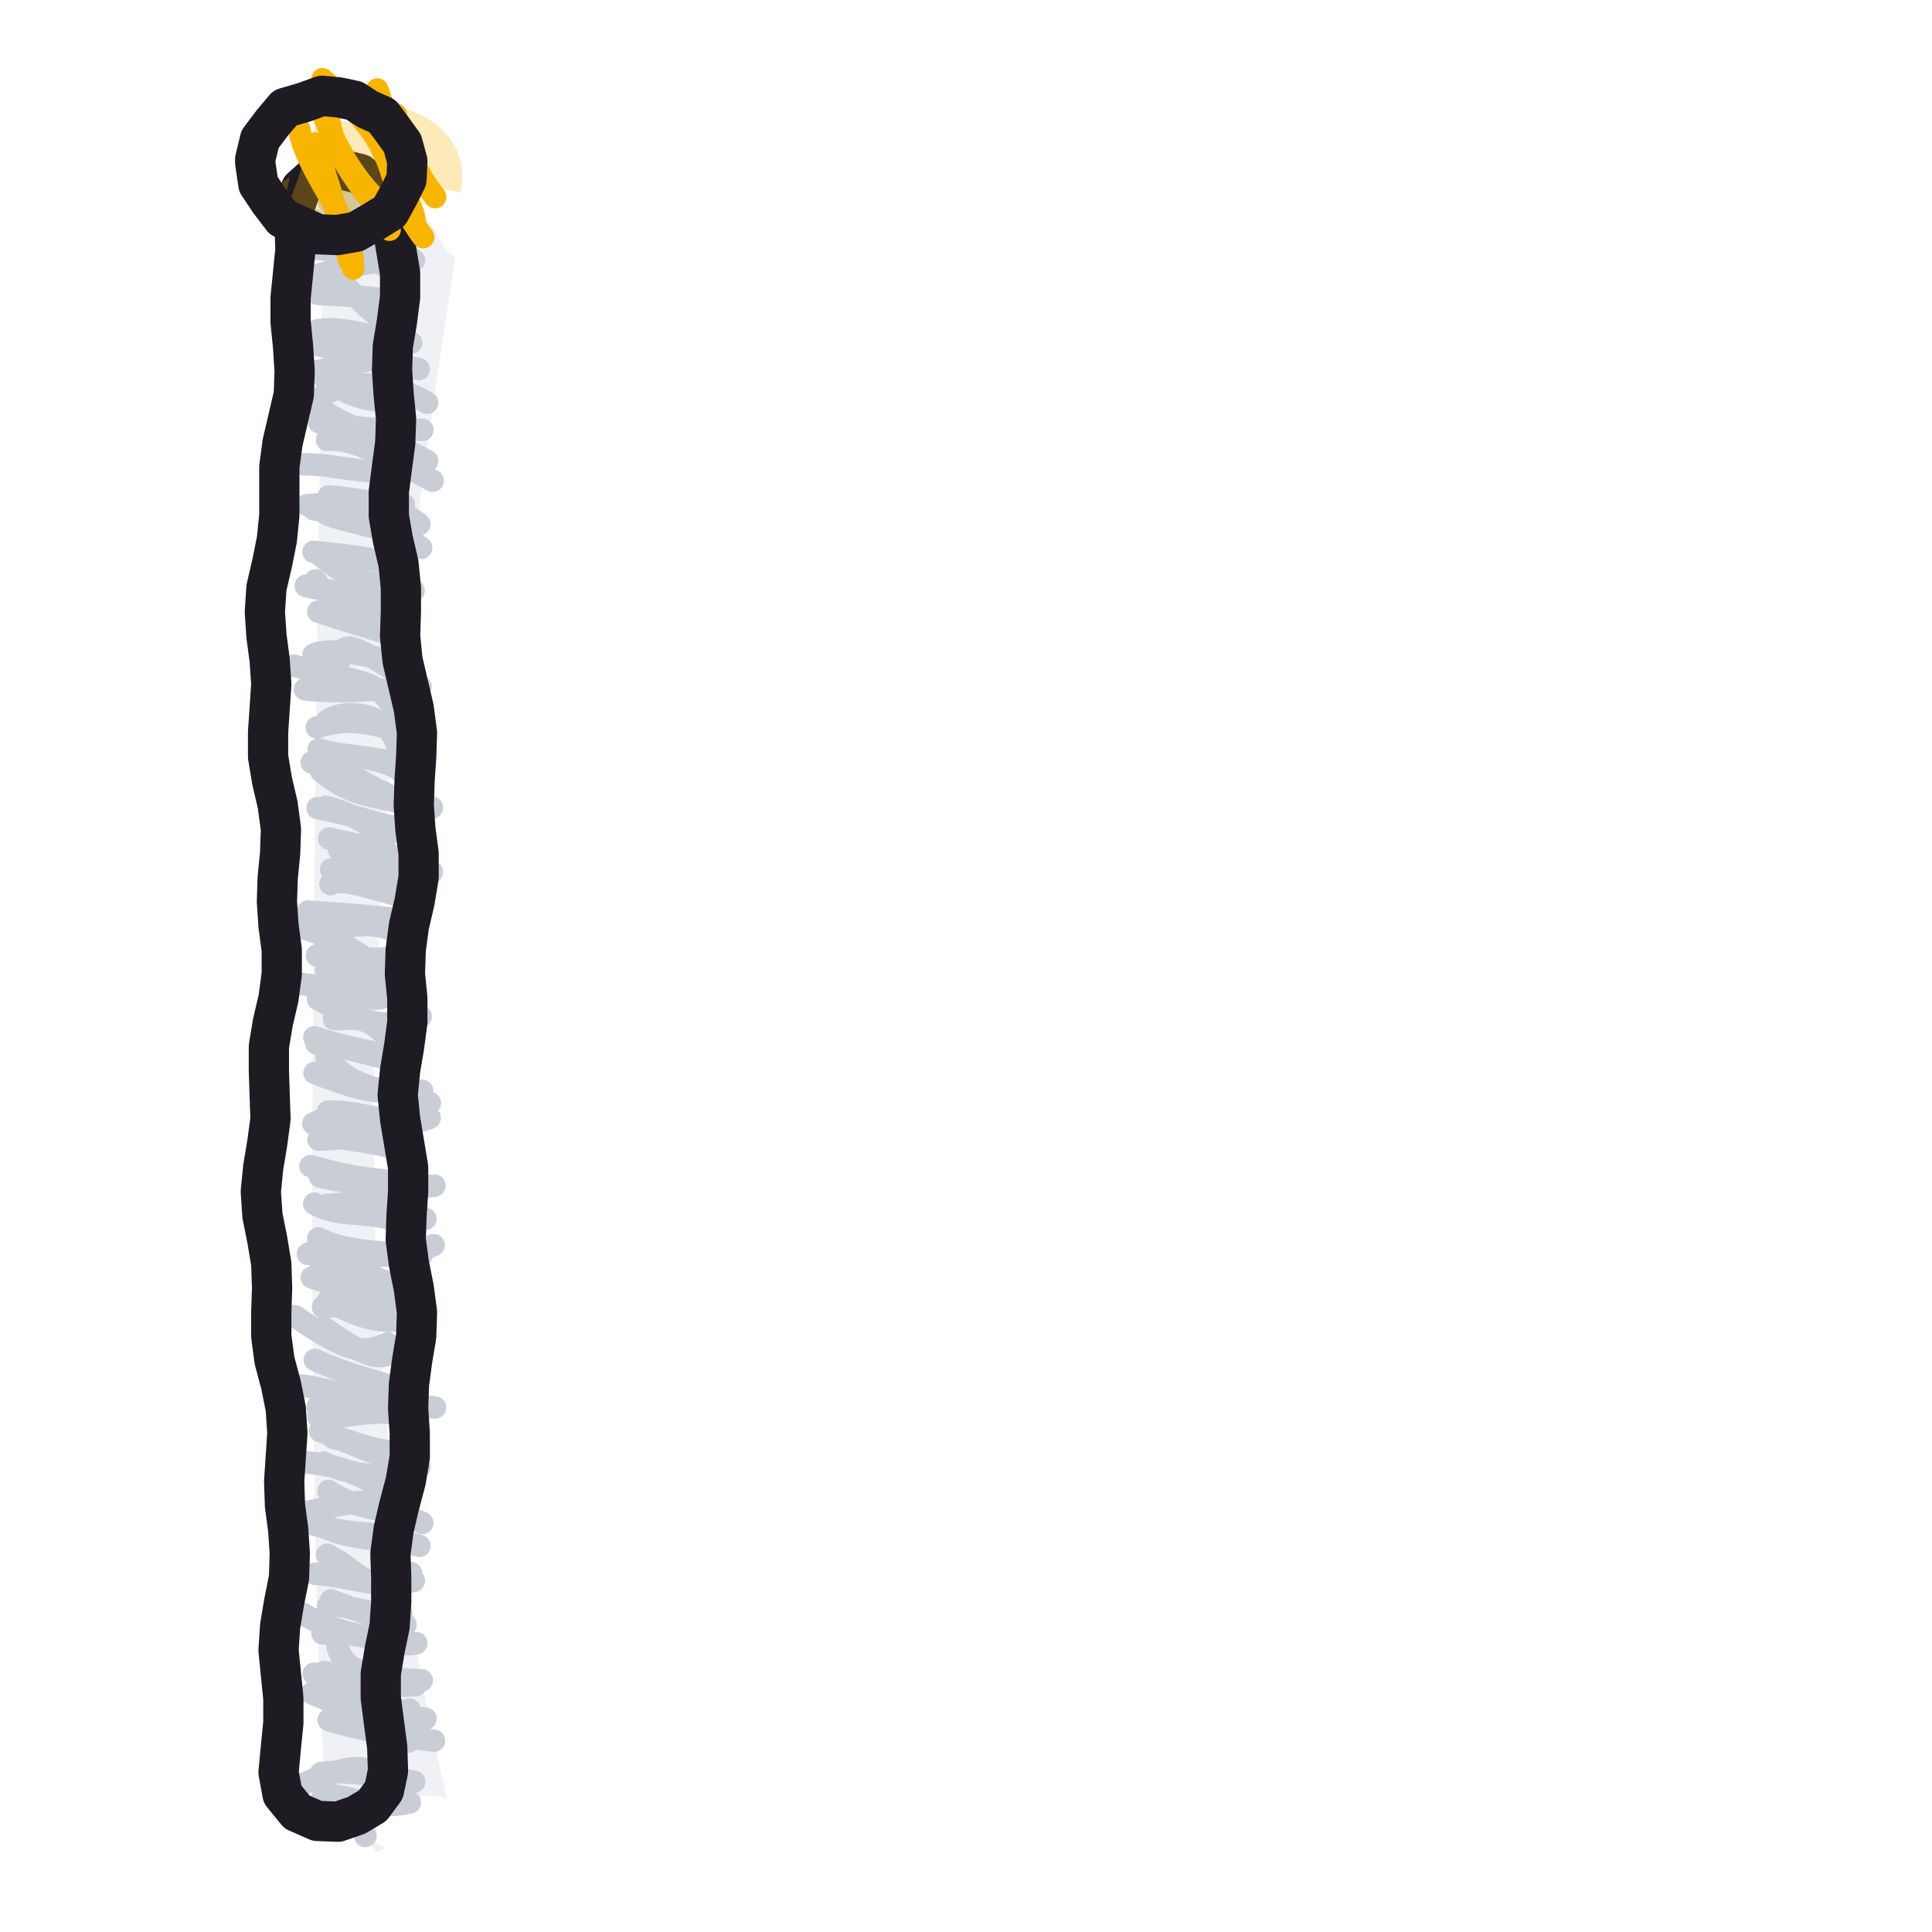
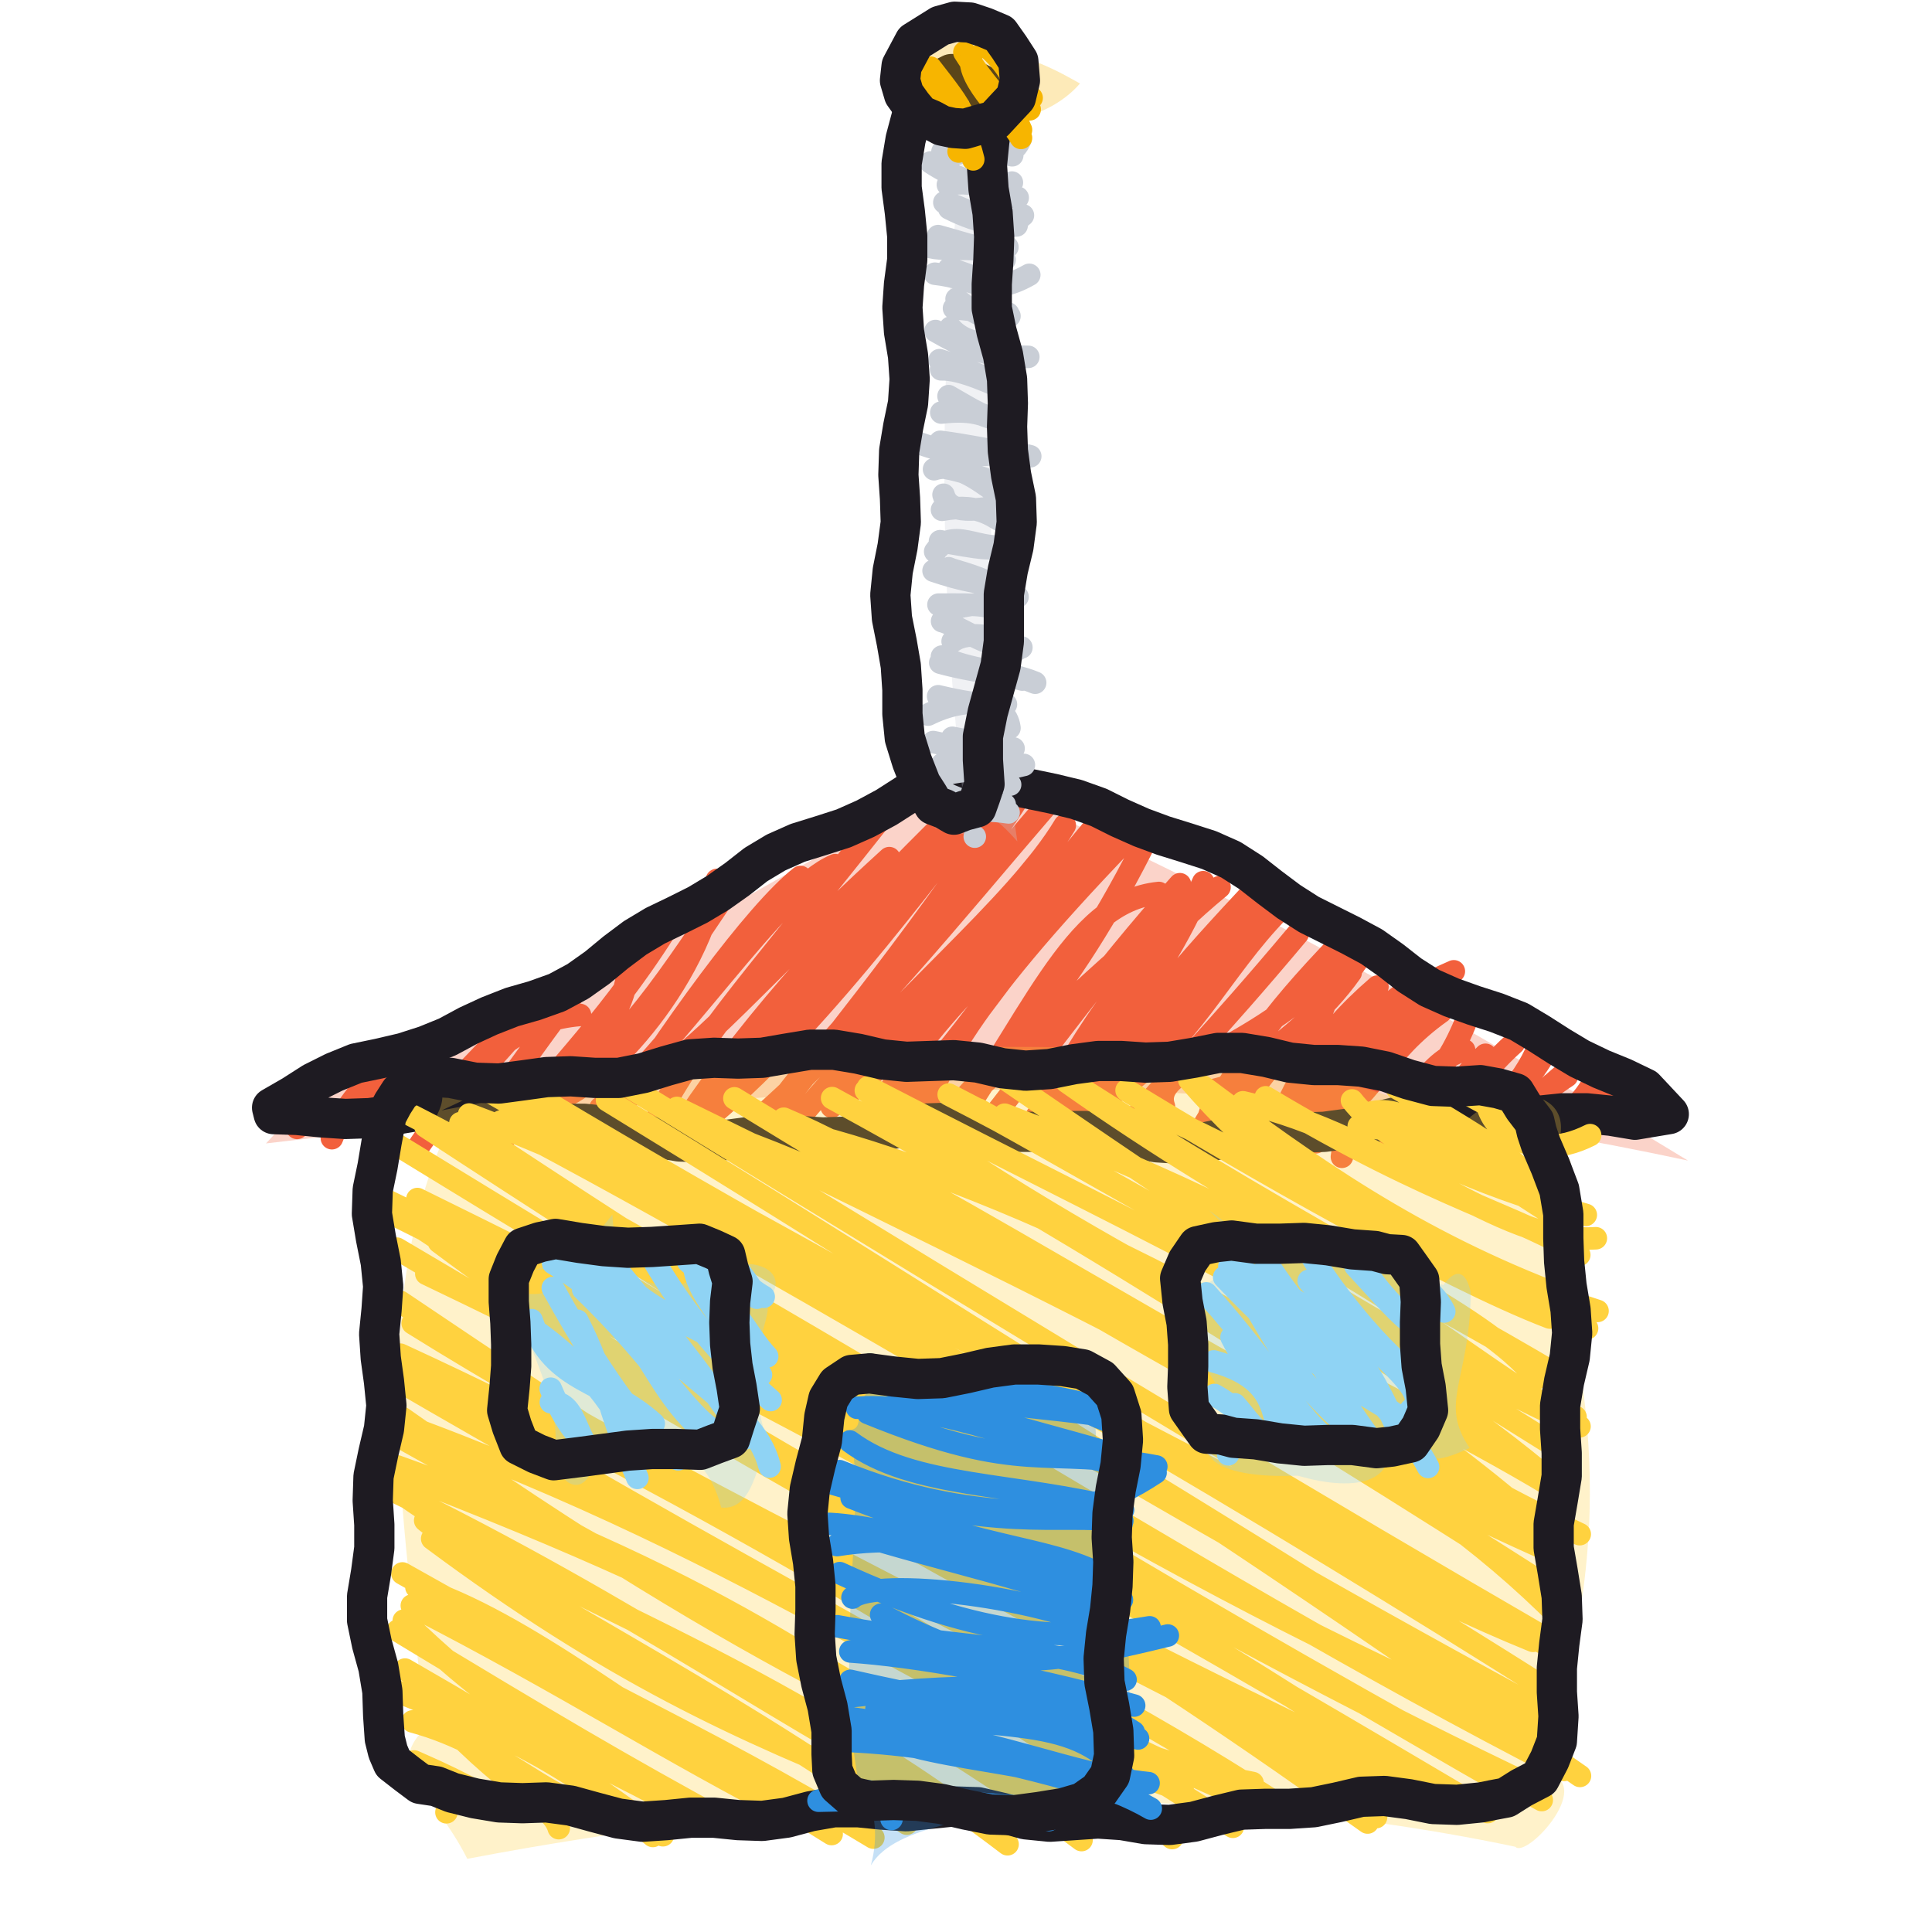
<svg xmlns="http://www.w3.org/2000/svg" viewBox="0 0 240 240" width="240" height="240">
  <g transform="translate(3 2)">
-     <path d="M42 22 C42 22, 42 22, 42 22 C49.1 17.89, 50.96 29.26, 53.58 29.9 C43.59 93.44, 37.38 157.75, 52.54 221.43 C44.62 218.91, 40.88 230.27, 44.9 227.55 C42 226, 42 226, 42 226 C32.81 225.8, 39.39 225.1, 37.44 222.34 C34.75 174.24, 35.85 117.91, 37.13 25.47 C35.29 18.83, 40.25 25.12, 37.06 26.53 C42 22, 42 22, 42 22" fill="#C9CED6" opacity="0.28" />
-     <path d="M42.39 226.07 C42.39 226.07, 42.39 226.07, 42.39 226.07 M42.39 226.07 C42.39 226.07, 42.39 226.07, 42.39 226.07 M47.91 221.91 C44.28 222.73, 42 221.78, 37.03 221.43 M45.27 222.13 C44.51 222.95, 41.55 221.32, 37.65 220.95 M45.38 221.15 C43.23 217.48, 42.65 216.28, 34.86 219.53 M48.45 219.33 C43.99 218.42, 38.16 217.85, 36.86 218.28 M50.9 214.24 C44.28 213.44, 38.23 212.08, 38.26 211.35 M47.7 214.35 C46.45 212.88, 43.57 213.5, 37.84 211.66 M49.85 211.5 C42.29 210.88, 40.22 208.37, 35.98 205.93 M47.89 210.39 C44.6 211.11, 40.37 210.41, 35.72 208.34 M49.39 206.74 C43.46 206.45, 39.63 205.92, 38.91 202.37 M48.63 207.34 C45.11 207.65, 44.21 206.82, 37.25 205.71 M47 201.65 C48.15 201.33, 41.08 202.45, 34.48 198.39 M48.71 202.12 C46.3 202.75, 42.31 200.61, 37.06 200.9 M47.37 199.81 C47.36 200.02, 42.12 198.41, 38.12 196.8 M46.85 198.38 C45.06 199.18, 39.42 197.03, 37.74 197.52 M48.06 193.43 C42.05 196.23, 41.95 193.25, 37.64 191.14 M48.41 194.37 C43.84 195.51, 41.82 193.98, 36.14 193.5 M45.83 191.74 C44.76 187.01, 43.88 189.56, 36.04 187.4 M49.09 190.03 C45.57 189.02, 41.08 189.61, 36.75 187.49 M46.67 188.85 C44.49 183.37, 43.57 184.01, 34.67 185.93 M49.46 187.18 C45.3 185.19, 41.63 185.8, 37.81 183.22 M47.17 182.17 C45.07 185.27, 43.76 180.26, 34.73 179.65 M47.88 181.17 C45.42 181.82, 40.05 181.13, 37.19 179.7 M49.09 180.27 C44.9 179.54, 40.55 176.96, 38.44 176.65 M48.13 178.15 C45.2 179.01, 40.54 177.08, 36.75 175.75 M48.84 175.41 C46.36 171.68, 39.68 174.57, 36.56 174.01 M48.64 174.43 C45.12 172.45, 41.15 173.27, 36.44 172.78 M51.03 172.84 C41.14 171.97, 38.06 170.56, 34.46 170.11 M46.87 171.01 C45.15 169.57, 42.39 169.74, 36.11 166.93 M45.2 164.89 C42.31 165.95, 41.13 166.66, 33.62 161.49 M47.06 165.02 C44.49 167.41, 43.01 166.91, 37.24 162.94 M49.71 161.35 C43.74 160.42, 41.85 159.81, 37.13 160.37 M48.49 161.55 C45.04 162.75, 41.94 161.83, 37.75 159.61 M49.79 160.41 C43.26 156.96, 42.97 159.08, 35.74 156.69 M46.97 157.87 C45.34 157.88, 42.66 155.4, 36.84 155.44 M50.86 152.68 C43.38 155.74, 38.64 152.25, 35.26 153.76 M49.4 153.85 C44.89 153.6, 40.16 153.62, 36.54 151.84 M49.84 149.41 C43.69 147.03, 40.19 147.48, 37.63 147.68 M48.2 150.41 C43.03 147.91, 39.87 149.62, 36.04 147.54 M50.96 145.29 C47.37 145.83, 39.69 144.91, 36.74 144.15 M49.56 145.05 C43.27 144.6, 40.42 144.26, 35.58 142.86 M46.81 141.3 C45.22 138.23, 40.62 139.49, 36.57 139.57 M47.39 141.39 C45.83 140.04, 41.05 139.84, 37.41 138.95 M50.37 136.86 C45.8 138.78, 41.82 134.77, 35.93 137.57 M47.16 137.09 C43.91 137.26, 40.71 135.91, 37.75 136.09 M50.39 135.01 C46.22 133.21, 41.01 133.92, 37.57 129.33 M49.44 133.49 C43.49 134.13, 41 133.13, 36.07 131.28 M47.97 128.25 C46.63 131.02, 43.79 128.58, 36.3 127.61 M47.64 130.68 C44.49 128.27, 42.9 129.08, 36.05 126.86 M45.99 127.75 C42.11 123.38, 40.84 124.81, 38.48 124.57 M49.25 124.26 C45.31 125.61, 43.38 125.8, 36.51 122.12 M46.35 120.08 C44.04 124.03, 42.24 120.97, 34.17 120.21 M47.27 120.26 C45.7 120.31, 43.79 119.59, 37.49 118.49 M45.68 118.57 C42.98 118.18, 41.47 115.46, 34.7 113.29 M47.47 116.45 C46.25 116.95, 44.02 117.57, 36.36 116.69 M48.42 115.43 C44.38 111.47, 40.26 113.14, 36.81 113.95 M48.49 112.74 C45.88 111.99, 43.78 111.85, 35.26 111.24 M49.63 109.95 C46.54 107.01, 43.52 105.77, 38.14 106.01 M47.92 109.64 C42.34 108.12, 39.65 107.05, 38.06 107.83 M50.64 106.31 C46.57 102.86, 38.9 104.45, 39.11 103.48 M47.35 106.66 C44.91 103.59, 44 103.53, 37.88 102.16 M46.19 100.88 C43.64 103.41, 45.17 100.34, 37.51 98.23 M46.83 100.37 C45.91 101.36, 42.62 99.52, 36.45 98.38 M50.65 98.32 C42.23 96.83, 40.24 92.6, 35.72 92.7 M48.12 98.13 C44.41 96.77, 41.03 97.35, 36.89 93.79 M46.55 93.62 C44.5 92.03, 37.68 91.3, 37.65 92.32 M47.39 93.49 C45.15 91.89, 40 92.19, 36.59 91.1 M46.59 91.84 C45.97 86.24, 39.78 86.01, 37.65 87.51 M49.58 89.45 C43.94 88.31, 41.15 86.74, 36.36 88.36 M46.12 86.23 C43.54 82.24, 42.59 83.05, 33.53 80.7 M47.03 84.34 C44.81 82.91, 41.85 84.36, 34.88 83.63 M49.23 83.31 C41.61 78.65, 39.53 76.9, 39.15 80.08 M47.27 80.48 C43.82 79.74, 38.51 78.21, 35.96 79.32 M46.84 75.66 C47.43 75.14, 41.65 74.76, 37.78 73.74 M47.51 77.83 C46.1 76.71, 43.2 76.2, 36.55 73.98 M47.3 70.67 C42.24 74.28, 37.11 72.15, 36.21 70.09 M48.37 71.4 C45.04 71.05, 42.44 72.61, 34.98 70.78 M47.6 70.78 C41.38 70.73, 40.09 69.5, 36.5 66.77 M46.64 68.52 C44.21 67.37, 39.97 66.97, 35.95 66.56 M48.23 64.21 C47.64 63.14, 40.11 61.81, 35.99 61.27 M49.32 66.05 C44.95 63.18, 40.07 63.05, 37.51 61.81 M49.09 63.1 C45.12 60.13, 42.45 60.33, 35.19 60.74 M47.18 60.69 C43.52 60.52, 41.11 59.95, 37.83 59.66 M50.74 57.72 C44.63 54.38, 40.39 52.32, 37.64 52.63 M48.54 56.35 C43.32 57.33, 38.88 55.63, 34.7 55.68 M50.05 55.26 C45.6 52.76, 39.27 50.9, 36.19 48.32 M49.46 51.4 C44.62 51.5, 39.64 51.06, 36.67 50.46 M50.06 48.03 C46.56 45.89, 39.67 44.22, 36.26 47.96 M48.06 47.44 C43.93 48.08, 41.68 47.92, 37.46 45.24 M47.11 43.32 C46.1 41.16, 40.19 43.71, 34.31 44.44 M49.01 43.85 C44.91 43.1, 40.71 41.92, 36.28 40.82 M45.7 42.47 C42.46 41.27, 44.32 42.08, 36.42 40.13 M48.07 40.56 C42.75 39.95, 40.21 38.55, 36.45 39.01 M46.48 36.53 C44.01 37.97, 44.4 37.95, 39.23 32.86 M47.23 34.99 C44.4 35.51, 43.29 34.75, 36.49 34.51 M45.54 29.57 C45.21 30.89, 44.04 29.86, 34.72 32.65 M47.67 33.15 C44.66 29.83, 37.95 28.75, 35.06 28.92 M48.42 30.32 C44.79 27.27, 39.07 29.85, 35.99 25.35 M48.73 27.27 C43.39 26.56, 41.01 27.35, 35.3 25.63 M44.98 24.26 C43.01 22.52, 40.81 24.06, 38.38 23.72 M46.04 24.08 C43.44 22.42, 42.25 22.57, 37.87 23.14" fill="none" stroke="#C9CED6" stroke-width="2.8" stroke-linecap="round" stroke-linejoin="round" />
+     <path d="M37.2 132.37 C59.61 131.22, 85.58 109.18, 117.93 94.69 C143.93 106.12, 168.87 119.12, 206.68 142.17 C156.64 131.48, 113.02 130.21, 30.04 140.04" fill="#F2603C" opacity="0.28" />
+     <path d="M33.91 138.11 C33.91 138.11, 33.91 138.11, 33.91 138.11 M33.91 138.11 C33.91 138.11, 33.91 138.11, 33.91 138.11 M38.23 139.39 C39.47 136.25, 41.2 133.8, 43.7 131.54 M39.05 137.6 C40.33 137.15, 41.24 136.42, 43.83 133.85 M43.04 136.59 C47.84 132.7, 50.09 130.19, 50.45 128.43 M45.05 136.52 C45.95 134.34, 48.68 133.34, 51.04 129.26 M48.39 141.37 C52.9 134.23, 58.17 130.26, 65.33 120.99 M51.81 137.47 C52.41 132.19, 53.87 132.96, 61.24 124.21 M52.35 133.32 C59.04 128.13, 62.21 124.64, 69.05 124.08 M54.39 138.87 C60.81 132.88, 64.52 125.11, 71.67 117.59 M60.39 137.19 C67.96 128.58, 74.93 127.05, 75.16 116.47 M59.04 140.29 C64.47 132.29, 71.69 126.09, 79.67 113.54 M66.5 134.37 C69.75 133.89, 82.8 122.49, 86.05 107.31 M63.48 136.09 C74.15 128.3, 77.95 122.73, 87.8 108.04 M67.25 140.41 C81.81 127.45, 93.26 108.62, 100.76 105.47 M71.6 139.79 C80.25 125.87, 90.8 111.41, 96.44 106.94 M71.6 135.62 C82.62 130.85, 88.84 121.56, 107.47 104.6 M77.34 139.43 C82.89 127.9, 89.44 121.14, 106.01 100.19 M83.02 137.5 C84.92 133.31, 96.2 125.45, 119.03 94.18 M80.6 139.69 C89.17 126.44, 99.17 115.07, 116.68 97.87 M90.24 140.68 C97.72 127.39, 106.38 123.95, 124.34 95.81 M85.41 136.51 C99.96 124.19, 113.58 104.85, 123.16 93.02 M91.53 138.66 C98.27 129.81, 109.55 116.36, 121.98 97.87 M90.85 137.33 C103.73 126.15, 115.41 111.5, 126.96 98.1 M100.84 133.72 C104.07 131.36, 117.67 115.39, 127.21 103.67 M95.01 138.42 C108.15 122.44, 123.17 110.67, 129.27 100.52 M104.91 139.37 C110.11 124.61, 122.34 118.43, 133.33 101.09 M100.31 135.48 C115.21 123.9, 123.51 112.03, 133.23 100.41 M111.58 139.61 C111.62 132.93, 116.72 123.3, 136.57 102.64 M106.87 136.7 C115.74 128.75, 118.44 122.9, 135.57 101.31 M112.72 142.07 C125.28 124.87, 130 110.03, 140.96 108.93 M114.03 137.63 C119.51 130.74, 128.17 124.36, 138.83 103.41 M113.32 137.28 C121.03 132.12, 134.24 116.9, 145.51 109.63 M118.5 139.08 C126.71 128.89, 133.14 119.5, 143.57 107.84 M127.07 139.48 C129.26 133.63, 140.87 121.14, 146.47 107.59 M124.49 138.47 C130.26 130.91, 133.61 120.47, 148.49 108.21 M125.42 138.26 C136.17 131.06, 141.53 122.02, 153.97 109.38 M129.12 140.04 C137.09 125.39, 144.66 117.35, 152.88 108.51 M135.57 133.6 C144.69 127.75, 148.68 118.4, 155.91 111.08 M134.11 135.69 C136.16 130.47, 142.23 127.45, 156.68 109.85 M141.59 135.46 C139.82 130.37, 152.42 129.24, 163.35 117.59 M136 139.15 C142.69 131.37, 147.43 126.83, 158.2 114 M147.11 137.43 C147.22 132.31, 158.07 128.29, 164.79 118.81 M145.85 138.96 C151.72 129.22, 153.8 125.19, 163.76 114.89 M146.9 133.61 C154.11 132.1, 162.51 127.4, 162.03 118.55 M149.03 140.37 C151.53 132.14, 159.28 126.57, 166.15 116.54 M156.93 142.92 C158.83 134.91, 164.82 125.91, 171.76 121.09 M154.72 140.2 C157.93 132.43, 160.76 126.9, 168.11 120.56 M157.12 139.57 C165.39 128.5, 163.39 124.87, 177.6 118.66 M160.46 139.9 C162.89 135.66, 167.28 127.57, 172.95 121.81 M163.7 141.7 C165.28 130.42, 170.31 129.95, 176.48 120.31 M162.44 137.01 C167.64 133.91, 168.82 128.79, 175.99 123.71 M168.11 136.28 C171.71 137.76, 173.35 130, 178.88 128.46 M168.58 140.29 C171.57 135.82, 176.39 132.04, 179.26 124.47 M178.39 136.15 C176.84 132.86, 180.89 129.75, 181.53 129.03 M175.36 138.91 C178.53 135.49, 180.79 131.41, 185.06 127.6 M180.33 139.94 C181.11 134.36, 185.48 135.78, 189.54 127.65 M180.81 137.97 C181.69 136.28, 185.34 133.95, 187.76 128.84 M182.99 137.39 C189.15 134.02, 188.67 133.26, 192.97 130.11 M185.75 137.56 C187.72 135.33, 187.66 134.29, 191.64 131.69 M191.68 139.41 C191.03 136.14, 194.32 135.13, 196.32 132.97 M191.23 137.21 C191.36 136.18, 193.52 135.44, 195.31 131.74 M196.46 137.01 C195.81 136.86, 197.04 136.41, 197.88 134.88 M195.9 137.59 C196.76 136.96, 197.51 136.45, 198.76 133.94 M201.24 137.36 C201.4 137.46, 202.07 137.22, 203.07 136.07 M201.54 137.68 C202.02 137.14, 202.22 136.55, 202.75 136.17" fill="none" stroke="#F2603C" stroke-width="2.8" stroke-linecap="round" stroke-linejoin="round" />
  </g>
-   <path d="M42.2 21.0L44.7 21.6L46.7 23.3L48.0 25.4L48.7 27.9L49.2 30.9L49.7 33.9L49.7 36.9L49.3 40.0L48.8 43.0L48.7 46.0L48.9 49.0L49.2 52.0L49.1 55.0L48.7 58.0L48.3 61.1L48.3 64.1L48.8 67.0L49.5 70.0L49.8 73.0L49.8 76.0L49.7 79.0L50.0 82.0L50.7 85.0L51.4 88.0L51.8 91.0L51.7 94.0L51.5 97.0L51.4 100.0L51.6 103.0L52.0 106.0L52.0 109.0L51.5 112.0L50.8 115.0L50.4 118.0L50.3 121.0L50.6 124.0L50.6 127.0L50.2 130.0L49.7 133.0L49.4 136.0L49.7 139.0L50.2 142.0L50.7 145.0L50.7 148.0L50.5 151.0L50.4 154.0L50.8 157.0L51.4 160.0L51.8 163.0L51.7 166.0L51.2 169.0L50.8 172.0L50.7 175.0L50.9 178.0L50.9 181.0L50.4 184.0L49.6 187.0L48.9 190.0L48.5 193.0L48.6 196.0L48.6 199.0L48.4 202.0L47.8 204.9L47.3 207.9L47.3 210.9L47.7 214.0L48.1 217.0L48.2 220.0L47.7 222.4L46.3 224.3L44.3 225.5L42.0 226.3L39.4 226.2L36.9 225.1L35.1 222.9L34.6 220.2L34.9 217.0L35.2 214.0L35.2 211.0L34.9 208.0L34.6 205.0L34.8 202.0L35.3 199.0L35.9 196.0L36.0 193.0L35.8 190.0L35.4 187.0L35.3 184.0L35.5 181.0L35.7 178.0L35.5 175.0L34.9 172.0L34.1 169.0L33.7 166.0L33.7 163.0L33.8 160.0L33.7 157.0L33.2 154.0L32.6 151.0L32.4 148.0L32.7 145.0L33.2 142.0L33.6 139.0L33.5 136.0L33.4 133.0L33.4 130.0L33.9 127.0L34.6 124.0L35.0 121.0L35.0 118.0L34.6 115.0L34.4 112.0L34.5 109.0L34.8 106.0L34.9 103.0L34.5 100.0L33.8 97.0L33.3 94.0L33.3 91.0L33.5 88.0L33.7 85.0L33.5 82.0L33.1 79.0L32.9 76.0L33.1 73.0L33.8 70.0L34.4 67.0L34.7 64.0L34.7 61.0L34.7 58.0L35.1 55.0L35.8 52.0L36.5 49.0L36.6 46.1L36.4 43.0L36.1 40.0L36.1 37.0L36.4 34.0L36.7 31.0L36.6 28.1L36.6 25.7L37.4 23.4L39.3 21.7L41.8 21.0Z" fill="none" stroke="#1E1B22" stroke-width="5" stroke-linecap="round" stroke-linejoin="round" />
+   <path d="M33.8 137.6L36.4 136.1L38.9 134.5L41.5 133.2L44.2 132.1L47.1 131.5L50.1 130.8L52.9 129.9L55.6 128.8L58.2 127.4L60.8 126.2L63.6 125.1L66.4 124.3L69.2 123.3L71.8 121.9L74.2 120.2L76.5 118.3L78.9 116.5L81.4 115.0L84.1 113.7L86.7 112.4L89.2 110.9L91.6 109.2L93.9 107.4L96.4 105.9L99.1 104.7L102.0 103.8L104.8 102.9L107.5 101.7L110.1 100.3L112.6 98.7L115.1 97.3L117.8 96.1L120.1 95.1L122.2 96.4L125.0 97.4L127.9 98.0L130.8 98.6L133.7 99.3L136.5 100.3L139.1 101.6L141.8 102.8L144.5 103.8L147.4 104.7L150.2 105.6L152.9 106.8L155.4 108.4L157.7 110.2L160.1 112.0L162.6 113.6L165.2 114.9L167.8 116.2L170.4 117.6L172.8 119.3L175.1 121.1L177.6 122.7L180.3 123.9L183.1 124.9L185.9 125.8L188.7 126.9L191.2 128.4L193.7 130.0L196.2 131.5L198.9 132.8L201.6 133.9L204.3 135.2L207.3 138.4L203.1 139.1L200.1 138.6L197.1 138.3L194.1 138.3L191.2 138.6L188.2 138.8L185.2 138.8L182.2 138.5L179.2 138.2L176.3 138.3L173.3 138.8L170.4 139.5L167.5 140.2L164.5 140.6L161.5 140.7L158.6 140.7L155.6 140.9L152.6 141.3L149.7 141.9L146.7 142.1L143.7 141.9L140.8 141.4L137.8 140.8L134.8 140.5L131.9 140.5L128.9 140.6L125.9 140.6L123.0 140.3L120.0 139.8L117.0 139.5L114.1 139.6L111.1 140.2L108.1 140.8L105.2 141.2L102.2 141.3L99.2 141.1L96.3 141.1L93.3 141.2L90.3 141.6L87.3 141.9L84.4 141.8L81.4 141.3L78.5 140.5L75.5 139.9L72.6 139.6L69.6 139.6L66.6 139.5L63.7 139.2L60.7 138.6L57.8 138.1L54.8 137.8L51.9 138.0L48.9 138.5L45.9 138.9L42.9 139.0L39.9 138.8L36.9 138.5L34.0 138.4Z" fill="none" stroke="#1E1B22" stroke-width="5" stroke-linecap="round" stroke-linejoin="round" />
  <g transform="translate(3 2)">
-     <path d="M33 20 C27.31 22.99, 44.47 30.23, 41.21 23 C51.09 27.56, 47.05 19.88, 54.22 21.94 C56.4 10.93, 40.21 8.73, 40.63 13.18 C33.85 12.1, 37.21 14.28, 31.7 25.82 C33 20, 33 20, 33 20" fill="#F7B500" opacity="0.28" />
-     <path d="M35.83 26.66 C35.83 26.66, 35.83 26.66, 35.83 26.66 M35.83 26.66 C35.83 26.66, 35.83 26.66, 35.83 26.66 M40.88 31.36 C40.64 24.29, 35.35 20.03, 34.14 13.97 M40.4 30.41 C39.18 25.11, 37.44 19.69, 36.09 15.84 M45.06 23.86 C44.61 23.47, 40.08 20.67, 36.31 10.06 M45.39 26.53 C43.49 22.67, 38.28 18.02, 37.8 12.28 M49.56 27.45 C43.54 19.21, 48.28 17.76, 37.06 7.85 M48.46 25.63 C48.72 23.24, 43.75 17.07, 42.54 11.04 M49.16 19.6 C47.35 19.68, 46.8 18.01, 43.87 9.12 M51.05 22.48 C48.06 18.48, 46.57 15.25, 46.17 12.23" fill="none" stroke="#F7B500" stroke-width="2.8" stroke-linecap="round" stroke-linejoin="round" />
+     <path d="M51.85 135.94 C106.22 125.14, 153.34 125.1, 178.49 137.85 C184.8 131.08, 195.28 133.9, 188.95 143.19 C193.03 168.74, 199.29 183.35, 188.51 218.15 C195.83 218.97, 186.66 228.99, 185.24 227.41 C139.93 217.88, 93.26 221.63, 55.05 228.91 C50.8 220.45, 44.7 217.84, 49.67 212.84 C48.53 193.98, 41.82 163.79, 51.85 140.01 C48.59 137.02, 54.26 136.04, 50.77 131.14 C56 134, 56 134, 56 134" fill="#FFD23F" opacity="0.28" />
+     <path d="M52.46 223.13 C52.46 223.13, 52.46 223.13, 52.46 223.13 M52.46 223.13 C52.46 223.13, 52.46 223.13, 52.46 223.13 M59.31 222.26 C57.97 223.75, 53.92 221.92, 47.92 216.86 M59.48 222.24 C56.67 221.04, 56.12 220.17, 48.45 216.82 M71.26 221.97 C66.4 223.28, 59.99 215, 48.25 211.84 M66.41 225.1 C65.51 221.96, 59.67 220.33, 49.89 209.22 M78.1 226.07 C66.24 216.07, 59.09 213.31, 43.94 207.13 M79.35 225.98 C68.78 218.33, 63.88 214.92, 47.31 205.4 M81.93 223.59 C78.7 219.24, 65.72 217.55, 47.16 199.32 M87.76 224.64 C74.04 217.17, 65.73 212.26, 46.4 200.56 M90.98 220.09 C78.51 212.93, 61.87 199.18, 48.73 195.16 M95.95 223.68 C80.23 215.7, 66.94 207.06, 48.16 197.45 M105.49 226.27 C82.2 212.21, 69.39 207.68, 48.73 194.76 M100.31 225.83 C89.78 219.36, 77.46 210.41, 46.99 193.46 M108.37 220.68 C88.6 212.81, 72.93 205.67, 50.69 189.14 M109.64 224.54 C85.03 206.99, 60.06 195.26, 49.82 186.88 M122.16 227.1 C89.56 202.2, 60.83 194.96, 44.4 181.6 M116.66 222.89 C95.68 212.49, 76.63 198.19, 45.4 182.96 M122.06 219.18 C102.25 208.06, 89.89 195.73, 46.32 180.16 M127.11 223.69 C109.32 210.41, 92.21 198.43, 45.62 180.65 M131.35 226.58 C113.83 213.35, 96.37 204.29, 45.73 175.99 M136.06 224.38 C114 213.89, 92.25 206.01, 46.96 174.15 M143.93 220.43 C116.55 211.46, 92.89 191.53, 45.21 174.31 M142.61 226.33 C122.18 208.31, 100.44 200.2, 47.85 168.48 M152.6 219.49 C124.53 214.04, 85.36 192.05, 43.37 167.67 M150.15 224.93 C119.28 205.38, 85.02 183.87, 46.72 166.28 M157.97 223.58 C125.87 202.19, 87.85 187.03, 48.27 162.38 M157.13 223.7 C125.72 210.75, 97.3 193.83, 46.74 159.73 M167.94 223.73 C130.69 197.64, 91.46 182.2, 51.52 152.28 M166.89 224.4 C138.38 204.07, 107.43 183.73, 49.96 156.23 M177.85 222.06 C126.66 187.66, 75.78 161.99, 45.1 147.16 M173.62 221.9 C146.32 210.99, 114.59 193.49, 46.29 153.11 M179.51 222.7 C144.29 205.67, 102.28 186.49, 43.44 146.56 M181.81 223.1 C149.19 203.86, 113.1 182.29, 46.05 148.94 M185.04 220.32 C151.14 200.98, 129.87 186.84, 48.85 146.95 M187.85 220.15 C149.29 201.85, 107.31 177.6, 46.3 140.21 M191.28 217.87 C141.32 192.21, 99.03 162.58, 45.62 135.26 M188.52 221.61 C149.7 200.39, 106.41 174.99, 49.84 137.92 M193.27 218.61 C140.62 182.02, 95.05 151.34, 55.27 136.45 M190.53 214.86 C152.07 199.11, 109.75 174.29, 54.19 137.52 M190.58 211.55 C141.43 185.17, 99.82 158.69, 59.22 137.32 M189.03 213.03 C139.84 181.42, 91.4 152.84, 56.71 132.99 M190.14 202.86 C155.23 183.87, 114.99 164.92, 64.45 134.63 M190.46 208.67 C153.7 185.42, 115.77 163.09, 63.59 135.22 M187.44 201.83 C157.96 189.84, 129.47 169.59, 72.41 134.67 M189.91 202.04 C161.06 185.32, 134.06 169.22, 74.07 132.35 M190.25 195.72 C154.16 172.73, 117.02 149.16, 83.59 137.69 M190.91 199.06 C171.59 179.58, 147.37 168.1, 81.09 135.63 M187.58 187.7 C153.58 171.59, 111.94 144.37, 94.36 136.97 M189.68 190.75 C168.06 181.02, 147.23 170.53, 88.23 134.44 M190.86 189.92 C160.66 162.09, 116.86 143.49, 96.32 138.64 M193.24 188.58 C167.09 176.34, 145.85 159.23, 100.37 134.41 M189.79 182.65 C167.88 169.45, 132.87 154.74, 104.56 133.46 M190.55 182.73 C168.45 163.81, 143.4 153.02, 104.84 133.06 M192.72 174.02 C169.77 165.82, 142.11 148.8, 118.59 135.85 M188.98 176.92 C161.68 159.77, 132.36 142.94, 114.85 133.97 M190.25 173.28 C175.89 165.01, 166.06 153.32, 121.8 136.47 M193.21 175.19 C166.54 163.01, 143.75 147, 121.88 132.04 M187.86 169.24 C181.07 160.7, 163.43 153.98, 128.82 131.62 M190.77 169.02 C172.13 157.88, 152.42 148.56, 129.5 132.39 M189.53 161.67 C176.54 156.71, 151.35 142.3, 136.95 133.44 M194.15 163.01 C175.27 155.84, 158.12 143.91, 139.32 135.68 M195.45 160.85 C175.73 154.26, 160.82 150.72, 144.74 132.14 M191.43 159.17 C172.54 152.1, 159.59 142.76, 146.44 132.98 M195.24 151.82 C183.21 152.64, 169.96 139.18, 151.4 134.93 M193.18 153.89 C186.62 149.28, 175.48 147.11, 154.23 134.31 M191 149.57 C182.99 144.62, 175.21 138.38, 165.79 137.9 M193.99 148.92 C179.76 144.9, 169.12 140.06, 164.95 134.7 M190.53 144.02 C182.54 146.4, 173.82 134.69, 167.43 136.18 M190.68 148.4 C186.1 142.49, 183.8 140.91, 170.47 133.13 M194.53 139.01 C186.66 142.99, 181.28 137.38, 181.71 134.18 M190.72 142.76 C189.3 138.82, 183.14 136.08, 177.16 132.73" fill="none" stroke="#FFD23F" stroke-width="2.8" stroke-linecap="round" stroke-linejoin="round" />
  </g>
-   <path d="M31.7 20.2L32.1 22.9L33.5 25.0L35.1 27.1L37.3 28.1L39.5 29.1L41.9 29.2L44.2 28.8L46.3 27.6L48.4 26.3L49.5 24.3L50.5 22.3L50.6 20.0L50.0 17.8L48.7 16.0L47.5 14.4L45.7 13.6L44.0 12.5L42.1 12.1L40.0 11.9L37.8 12.7L35.4 13.4L33.8 15.3L32.3 17.3L31.7 19.8Z" fill="none" stroke="#1E1B22" stroke-width="5" stroke-linecap="round" stroke-linejoin="round" />
+   <path d="M56.0 133.9L59.0 134.5L62.0 134.6L65.0 134.2L67.9 133.8L70.9 133.7L73.9 133.9L76.9 133.9L79.9 133.3L82.8 132.4L85.7 131.6L88.7 131.4L91.7 131.5L94.7 131.4L97.6 130.9L100.6 130.4L103.6 130.4L106.6 130.9L109.6 131.6L112.6 131.9L115.5 131.8L118.5 131.7L121.5 132.0L124.5 132.7L127.4 133.0L130.4 132.8L133.4 132.2L136.4 131.8L139.3 131.8L142.3 132.0L145.3 131.9L148.3 131.4L151.3 130.8L154.3 130.8L157.3 131.3L160.2 132.0L163.2 132.3L166.2 132.3L169.1 132.5L172.1 133.1L175.0 134.1L178.0 134.9L180.9 135.0L183.9 134.8L186.1 135.2L188.2 135.8L189.3 137.6L190.6 139.3L190.9 140.6L191.4 142.1L192.6 144.9L193.7 147.8L194.2 150.8L194.2 153.8L194.3 156.7L194.6 159.7L195.1 162.7L195.3 165.6L195.0 168.6L194.3 171.6L193.8 174.6L193.8 177.5L194.0 180.5L194.0 183.4L193.5 186.4L193.0 189.3L193.0 192.3L193.5 195.2L194.0 198.3L194.1 201.2L193.7 204.2L193.4 207.2L193.4 210.2L193.6 213.2L193.4 216.3L192.5 218.6L191.3 220.9L189.0 222.1L187.1 223.3L185.5 223.6L184.0 223.9L181.0 224.2L178.0 224.1L175.0 223.5L172.0 223.1L169.1 223.2L166.1 223.9L163.2 224.5L160.2 224.7L157.2 224.7L154.2 224.8L151.3 225.5L148.3 226.3L145.3 226.7L142.3 226.6L139.4 226.1L136.4 225.9L133.4 226.1L130.4 226.3L127.4 226.0L124.5 225.2L121.5 224.5L118.5 224.4L115.5 224.7L112.6 225.0L109.6 224.8L106.6 224.5L103.6 224.5L100.7 225.0L97.7 225.8L94.7 226.2L91.7 226.1L88.7 225.8L85.8 225.8L82.8 226.1L79.8 226.3L76.8 225.9L73.8 225.1L70.9 224.3L67.9 223.9L64.9 224.0L62.0 223.9L59.0 223.4L56.2 222.7L54.2 221.9L52.2 221.6L50.6 220.4L48.8 219.0L48.2 217.6L47.8 216.0L47.6 213.1L47.5 210.1L47.0 207.1L46.2 204.2L45.6 201.3L45.6 198.3L46.1 195.3L46.5 192.3L46.5 189.4L46.3 186.4L46.4 183.4L47.0 180.5L47.7 177.5L48.0 174.6L47.7 171.6L47.3 168.7L47.1 165.7L47.4 162.7L47.6 159.8L47.3 156.8L46.7 153.8L46.2 150.8L46.3 147.8L46.9 144.9L47.4 141.9L47.7 140.3L48.0 138.6L48.8 137.1L49.7 135.7L51.1 134.7L52.6 133.9L54.3 133.8L56.0 133.9Z" fill="none" stroke="#1E1B22" stroke-width="5" stroke-linecap="round" stroke-linejoin="round" />
+   <g transform="translate(3 2)">
+     <path d="M73.07 148.88 C73.36 154.53, 75.45 158.39, 81.77 157.55 C90.75 152.28, 95.61 156.31, 92.32 159.47 C93.05 162.32, 88.84 166.34, 92.38 177.3 C91.05 179.26, 90.69 185.71, 86.59 185.27 C84.06 175.51, 76.65 177.82, 71.18 177.46 C70.56 185.1, 66 182.82, 65.9 178.35 C66.58 174.04, 64.56 168.48, 59.66 157.84 C65.89 160.98, 70.03 154.96, 63.48 155.75 C69 154, 69 154, 69 154" fill="#8FD3F4" opacity="0.28" />
+     <path d="M65.56 178.65 C65.56 178.65, 65.56 178.65, 65.56 178.65 M65.56 178.65 C65.56 178.65, 65.56 178.65, 65.56 178.65 M71.2 178.06 C68.52 178.27, 68.95 171.92, 65.43 172.19 M70.07 177.78 C69.08 176.49, 67.47 175.45, 65.41 170.51 M76.18 181.59 C72.21 172.44, 72.42 169.33, 68.72 162.07 M75.38 177.25 C74.89 175.97, 72.28 169.73, 64.08 163.7 M78.21 174.85 C72.21 169.42, 65.7 169.93, 63.03 161.99 M81.24 179.28 C77.46 176.3, 72.9 171.09, 65.67 158 M85.59 176.85 C76.94 169.91, 77.94 162.23, 65.71 154.91 M86.12 176 C82.16 173.79, 78.59 166.94, 69.44 158.17 M92.6 180.18 C90.54 171.76, 78.83 168.86, 69.1 153.69 M89.54 176.68 C82.92 166.11, 73.67 156.24, 70.97 152.19 M91.53 168.79 C85.15 161.51, 74.62 162.11, 71.78 152.11 M92.73 171.92 C88.75 168.44, 83.73 163.82, 78.4 154.92 M89.92 166.16 C86.69 161.98, 83.4 158, 83.26 155.35 M92.3 166.5 C89.69 163.73, 88.11 159.49, 82.48 154.71 M91.02 159.21 C89.76 157.01, 88.99 156.08, 87.66 154.6 M91.87 159.09 C89.55 157.81, 88.14 155.7, 87.57 155.67" fill="none" stroke="#8FD3F4" stroke-width="2.8" stroke-linecap="round" stroke-linejoin="round" />
+   </g>
+   <path d="M69.0 153.9L72.0 154.4L75.0 154.8L78.0 155.0L81.0 154.9L84.0 154.7L86.9 154.5L88.6 155.2L90.1 155.9L90.5 157.6L91.0 159.2L90.7 161.7L90.6 164.3L90.7 167.0L91.0 169.7L91.5 172.3L91.9 175.0L91.3 176.8L90.7 178.7L88.8 179.4L87.0 180.1L84.0 180.0L81.0 180.0L78.0 180.2L75.0 180.6L72.0 181.0L68.8 181.4L66.7 180.6L64.5 179.5L63.6 177.2L63.0 175.2L63.3 172.3L63.5 169.7L63.5 167.0L63.4 164.3L63.2 161.7L63.2 158.9L64.0 156.9L65.0 155.0L67.1 154.3L69.0 153.9Z" fill="none" stroke="#1E1B22" stroke-width="5" stroke-linecap="round" stroke-linejoin="round" />
+   <g transform="translate(3 2)">
+     <path d="M154.08 152.82 C153.8 156.01, 163.64 152.96, 176.3 157.64 C179.35 153.48, 179.93 160.05, 179.7 158.76 C179.54 169.64, 175.7 172.18, 179.56 177.87 C170.27 182.21, 177.37 174.44, 168.93 175.14 C171.58 182.22, 165.56 183.47, 158.22 181.31 C147.65 181.75, 143.31 178.45, 150.13 172.85 C151.73 172.99, 143.47 168.32, 145.84 158.28 C151.2 154.28, 155.14 153.87, 147.19 148.36 C153 154, 153 154, 153 154" fill="#8FD3F4" opacity="0.28" />
+     <path d="M149.57 178.66 C149.57 178.66, 149.57 178.66, 149.57 178.66 M149.57 178.66 C149.57 178.66, 149.57 178.66, 149.57 178.66 M156.64 178.32 C152.26 175.36, 152.13 174.38, 150.4 172.45 M154.26 177.78 C152.99 175.13, 150.62 172.84, 147.86 171.29 M157.77 176.77 C153.64 176.52, 157.94 169.9, 147.78 167.12 M160.53 178.23 C158.71 176.02, 152.92 169.96, 149.99 164.11 M168.26 178.37 C156.23 168.95, 155.79 164.11, 149.72 155.31 M163.46 177.71 C158.78 175.61, 156.37 169.29, 146.84 158.67 M172.67 175.57 C167.74 170.85, 163.07 171.4, 149.07 156.66 M167.89 177.62 C161.65 169.49, 158.31 161.26, 152.49 157.14 M171.1 176.43 C167.71 169.98, 165.96 162.47, 149.98 155.22 M174.4 180.23 C170.67 173.09, 161.66 166.08, 154.29 154.73 M172.26 173.11 C175.23 170.81, 167.55 166.22, 159.57 157.11 M175.03 170.21 C171.21 168.97, 163.87 160.42, 160.15 154.43 M173.88 162.41 C172.26 163.5, 165.95 155.72, 166.39 154.95 M174.44 163.85 C171.09 161.79, 170.16 160.45, 165.38 155.27 M176.41 160.92 C174.64 157.29, 171.78 157.61, 172.38 153.91 M175.28 160.43 C174.25 157.81, 173.81 156.16, 170.14 154.26" fill="none" stroke="#8FD3F4" stroke-width="2.8" stroke-linecap="round" stroke-linejoin="round" />
+   </g>
+   <path d="M153.0 154.1L156.0 154.5L159.0 154.5L162.0 154.4L165.0 154.7L168.0 155.2L170.8 155.4L172.3 155.8L174.1 155.9L175.1 157.3L176.3 159.0L176.5 161.7L176.4 164.3L176.4 167.0L176.6 169.7L177.1 172.3L177.4 175.2L176.5 177.3L175.2 179.2L172.9 179.7L171.0 179.9L168.0 179.5L165.0 179.5L162.0 179.6L159.0 179.3L156.0 178.8L153.2 178.6L151.7 178.2L149.9 178.1L148.9 176.7L147.7 175.0L147.5 172.3L147.6 169.7L147.6 167.0L147.4 164.3L146.9 161.7L146.6 158.8L147.5 156.7L148.8 154.8L151.1 154.3L153.0 154.1Z" fill="none" stroke="#1E1B22" stroke-width="5" stroke-linecap="round" stroke-linejoin="round" />
+   <g transform="translate(3 2)">
+     <path d="M105.88 173.07 C122.51 176.38, 123.62 165.31, 137.59 174.14 C133.51 170.67, 142.26 168.25, 133.07 175.04 C133.71 189.64, 141.39 206.16, 134.41 222.31 C139.49 216.71, 129.6 219.16, 128.27 221 C118.99 224.3, 108.28 224.51, 105.18 229.72 C107.2 222.39, 102.61 217.64, 104.36 222.35 C99.73 205.6, 105.6 180.28, 102.02 175.63 C106.5 176.02, 98.7 168.79, 113.9 168.97 C108 170, 108 170, 108 170" fill="#2E8FE0" opacity="0.28" />
+     <path d="M107.75 223.96 C107.75 223.96, 107.75 223.96, 107.75 223.96 M107.75 223.96 C107.75 223.96, 107.75 223.96, 107.75 223.96 M127.31 224.1 C116.67 220.88, 107.95 221.53, 98.68 221.69 M128.87 222.31 C123.29 222.98, 114.66 221.46, 101.86 220.23 M139.95 222.67 C129.11 216.36, 113.59 217.27, 105.42 213.12 M137.37 221.14 C127.4 218.44, 116.04 214.73, 101.08 214.21 M137.9 220.46 C131.72 210.36, 122.35 213.44, 105.88 210.29 M139.68 219.51 C130.17 218.55, 120.98 213.94, 102.29 211.39 M134.06 209 C123.55 207, 113.11 207.38, 99.54 209.1 M138.37 213.96 C128.86 211.4, 119.94 210.74, 102.63 206.8 M137.83 213.17 C128.65 207.13, 113.82 210.08, 105.49 207.43 M137.89 209.87 C123.31 205.79, 110.24 203.67, 102.63 203.15 M142.07 201.17 C124.23 205.52, 119.89 205.51, 106.46 198.58 M136.82 206.65 C128.85 202.41, 118.1 203.19, 101 200.02 M136.93 201.6 C126.81 196.06, 105.7 194.01, 102.9 196.46 M139.81 200.15 C130.04 201.86, 119.23 201.7, 101.31 193.42 M135.44 195.95 C128.31 192.35, 113.31 187.91, 100.98 189.94 M135.72 198.37 C126.46 194.41, 113.98 191.86, 102.91 188.38 M136.37 196.74 C124.65 192.14, 106.24 187.41, 99.56 187.29 M135.44 194.54 C127.82 189.93, 121.12 191.2, 102.79 184.05 M136.31 187.35 C128.89 184.79, 118.35 187.77, 101.28 180.75 M136.42 186.93 C127.95 185.92, 121.5 188.49, 100.06 182.19 M140.55 180.94 C128.95 188.61, 118.91 187.27, 99.52 181.41 M136.51 185.57 C123.1 182.12, 110.38 182.9, 102.57 177.07 M140.64 180.17 C126.69 177.51, 124.25 181.46, 104.79 173.52 M136.05 179.9 C126.69 178.17, 113.86 172.15, 103.46 172.88 M134.89 178.53 C123.06 175.07, 109.23 171.94, 106.82 169.2 M137.31 174.34 C126.4 172.49, 111.49 172.06, 106.14 169.54 M137.02 175.55 C127.1 171.46, 126.8 170.3, 121.56 171.99 M134.94 173.5 C130.2 171.49, 123.82 170.93, 117.66 170.47" fill="none" stroke="#2E8FE0" stroke-width="2.8" stroke-linecap="round" stroke-linejoin="round" />
+   </g>
+   <path d="M108.0 170.6L111.0 171.0L114.0 171.3L117.0 171.2L120.0 170.6L123.0 169.9L126.0 169.5L129.0 169.5L132.0 169.7L134.5 170.1L136.7 171.3L138.5 173.3L139.3 175.8L139.5 178.9L139.2 182.0L138.6 185.0L138.2 188.0L138.1 191.0L138.3 194.0L138.2 197.0L137.9 200.0L137.4 203.0L137.1 206.0L137.2 209.0L137.8 212.0L138.3 215.0L138.4 218.1L137.9 220.5L136.5 222.5L134.5 223.9L132.1 224.6L129.0 225.1L126.0 225.5L123.0 225.4L120.0 224.8L117.0 224.1L114.0 223.7L111.0 223.6L108.0 223.7L105.8 223.2L104.2 221.8L103.4 219.9L103.3 217.9L103.3 215.0L102.8 212.0L102.0 209.0L101.4 206.0L101.2 203.0L101.3 200.0L101.3 197.0L101.0 194.0L100.5 191.0L100.3 188.0L100.6 185.0L101.3 182.0L102.1 179.0L102.4 176.0L102.9 173.8L104.0 172.0L105.8 170.8L108.1 170.6Z" fill="none" stroke="#1E1B22" stroke-width="5" stroke-linecap="round" stroke-linejoin="round" />
+   <g transform="translate(3 2)">
+     <path d="M118.5 10 C118.5 10, 118.5 10, 118.5 10 C123.79 11.87, 127.58 11.33, 121.45 12.83 C121.23 31.21, 117.39 63.81, 123.38 102.53 C119.71 98.34, 117.96 97.88, 113.11 100.87 C118.5 102, 118.5 102, 118.5 102 C111.63 97.04, 119.92 103.94, 116.58 96.36 C114.57 79.06, 112.62 50.12, 116.74 14.68 C119.81 8.65, 111.14 7.7, 124.11 13.59 C118.5 10, 118.5 10, 118.5 10" fill="#C9CED6" opacity="0.28" />
+     <path d="M118.09 101.93 C118.09 101.93, 118.09 101.93, 118.09 101.93 M118.09 101.93 C118.09 101.93, 118.09 101.93, 118.09 101.93 M122.29 98.92 C118.01 98.31, 119.04 99.22, 113.18 98.44 M121.81 97.96 C119.1 98.32, 116.97 97.75, 114.13 96.39 M124.19 93.02 C120.08 94.12, 116.47 92.98, 112.42 94.94 M122.48 95.47 C121.11 94.57, 118.03 93.34, 114.06 92.91 M121.31 89.37 C121.61 92.04, 117.9 91.25, 112.93 90.18 M122.91 90.98 C121.96 90.87, 120.38 90.67, 115.3 89.65 M122.4 88.43 C121.97 85.05, 117.28 84.29, 112.29 86.77 M121.96 85.49 C120.2 85.21, 119.99 86.03, 113.54 84.49 M125.59 82.81 C122.08 81.33, 117.14 81.3, 114.01 79.56 M124.01 82.42 C121.25 81.66, 117.69 81.4, 113.8 80.32 M123.38 78.68 C119.75 78.55, 115.59 75.51, 114.03 75.17 M123.88 78.43 C120.97 77.08, 117.31 76.24, 115.34 77.67 M122.4 72.38 C123.08 73.99, 120.78 71.93, 114.4 73.87 M122.49 74.53 C119.65 72.99, 119.19 73.1, 113.58 73.11 M123.4 72.14 C118.22 69.27, 116.09 69.14, 114.84 68.59 M122.96 70.63 C119.5 70.76, 116.36 70.04, 112.97 68.9 M123.18 65.14 C119.73 67.56, 115.65 62.96, 113.17 66.52 M122.58 65.3 C121.3 66.75, 118.12 65.97, 113.77 65.23 M122.25 60.97 C119.73 60.78, 115.08 62.53, 114.21 59.46 M122.33 63.21 C120.5 62.5, 119.08 60.41, 114.02 61.33 M121.12 59.29 C120 59, 116.35 55.18, 113.03 56.29 M122.5 58.3 C121.38 58.42, 117.27 56.49, 113.74 56 M124.98 54.68 C121.13 53.62, 118.66 55.77, 111.25 53.08 M122.33 54.39 C121.2 54.12, 116.98 53.29, 113.8 52.88 M121.67 49.94 C119.89 50.38, 117.72 48.84, 114.83 47.21 M122.53 51.01 C119.59 49.62, 118.11 48.76, 113.93 49.25 M122.56 45.8 C121.05 46.2, 119.7 44.64, 113.71 42.74 M121.87 46.32 C120.52 45.84, 116.55 43.79, 113.9 43.88 M122.32 40.78 C121.3 40.53, 117.36 41.38, 115.07 38.7 M124.74 42.33 C119.08 42.31, 116.52 41, 113.21 39.12 M122.22 36.94 C119.89 36.06, 120.8 39.23, 115.83 35.13 M122.4 37.26 C122.15 37.27, 118.52 36.48, 115.51 36.3 M124.86 32.14 C119.74 35.03, 118.2 32.53, 113.13 32 M122.34 32.9 C120.71 33.97, 117.74 32.11, 114.88 31.38 M121.8 30.27 C119.41 28.04, 114.53 29.45, 112.2 28.57 M122.14 28.69 C120.03 29.53, 116.92 28.22, 113.53 27.33 M124.07 24.75 C121.67 27.03, 116.05 23.36, 114.31 23.15 M123.29 26 C122.09 26.15, 118.88 25.9, 114.91 23.89 M122.7 20.68 C122.65 20.8, 118.57 22.11, 112.6 18.18 M123.42 22.56 C120.7 22.18, 118.41 20.13, 114.75 20.95 M123.76 15.31 C122.2 19.05, 119.13 14.68, 114.22 17.98 M122.74 17.29 C121.9 17.09, 119.39 16.9, 114.08 16.84 M121.07 11.93 C119.25 11.88, 119.44 12.36, 115.64 12.2 M121.7 13.19 C120.42 13.28, 119.72 12.76, 115.62 11.95" fill="none" stroke="#C9CED6" stroke-width="2.8" stroke-linecap="round" stroke-linejoin="round" />
+   </g>
+   <path d="M118.8 9.2L120.5 9.8L122.3 10.7L123.0 12.6L123.4 14.4L122.9 17.5L122.6 20.5L122.8 23.5L123.3 26.4L123.5 29.4L123.4 32.3L123.2 35.3L123.2 38.3L123.8 41.2L124.6 44.1L125.1 47.1L125.2 50.1L125.1 53.0L125.2 56.0L125.6 59.0L126.2 61.9L126.3 64.9L125.9 67.9L125.2 70.8L124.7 73.8L124.7 76.8L124.7 79.7L124.3 82.7L123.5 85.6L122.7 88.5L122.1 91.5L122.1 94.4L122.3 97.4L121.8 98.9L121.3 100.3L119.8 100.7L118.5 101.2L117.3 100.5L116.0 100.0L115.3 98.8L114.4 97.4L113.3 94.6L112.4 91.7L112.1 88.7L112.1 85.7L111.9 82.7L111.4 79.8L110.8 76.8L110.6 73.9L110.9 70.9L111.5 67.9L111.9 64.9L111.8 61.9L111.6 59.0L111.7 56.0L112.2 53.0L112.8 50.1L113.0 47.1L112.8 44.2L112.3 41.2L112.1 38.2L112.3 35.3L112.7 32.3L112.7 29.3L112.4 26.3L112.0 23.3L112.0 20.3L112.5 17.3L113.3 14.3L114.1 12.7L114.9 10.9L116.6 10.0L118.2 9.2Z" fill="none" stroke="#1E1B22" stroke-width="5" stroke-linecap="round" stroke-linejoin="round" />
+   <g transform="translate(3 2)">
+     <path d="M111.5 10 C114.82 21.37, 119.67 14.62, 122.51 10.45 C119.64 14.18, 127.37 12.81, 131.16 8.37 C129.32 7.4, 123.82 3.73, 111.78 2.36 C109.41 6.14, 107.21 6.48, 109.93 4.73 C111.5 10, 111.5 10, 111.5 10" fill="#F7B500" opacity="0.28" />
+     <path d="M112.47 13.58 C112.47 13.58, 112.47 13.58, 112.47 13.58 M112.47 13.58 C112.47 13.58, 112.47 13.58, 112.47 13.58 M116.08 16.82 C118.1 13.35, 116.71 11.69, 112.6 6.41 M117.9 17.8 C116.61 12.39, 114.32 11.78, 111.63 6.27 M123.83 15.13 C122.25 12.41, 117.14 8.12, 117.64 5.03 M123.83 14.13 C122.66 11.26, 120.42 10.25, 116.8 4.5 M124.91 11.58 C122.91 10.02, 123.9 7.48, 119.5 3.74 M125.15 10.16 C124.74 9.87, 122.55 7.03, 121.23 4.87" fill="none" stroke="#F7B500" stroke-width="2.8" stroke-linecap="round" stroke-linejoin="round" />
+   </g>
+   <path d="M111.8 10.0L112.3 11.7L113.3 13.1L114.3 14.3L115.7 14.9L117.0 15.6L118.4 15.9L119.9 16.0L121.6 15.5L123.5 15.0L124.8 13.6L126.2 12.1L126.7 10.0L126.5 7.6L125.4 5.9L124.2 4.2L122.3 3.4L120.5 2.8L118.6 2.7L116.8 3.2L115.2 4.2L113.6 5.2L112.8 6.7L112.0 8.2L111.8 10.0Z" fill="none" stroke="#1E1B22" stroke-width="5" stroke-linecap="round" stroke-linejoin="round" />
</svg>
